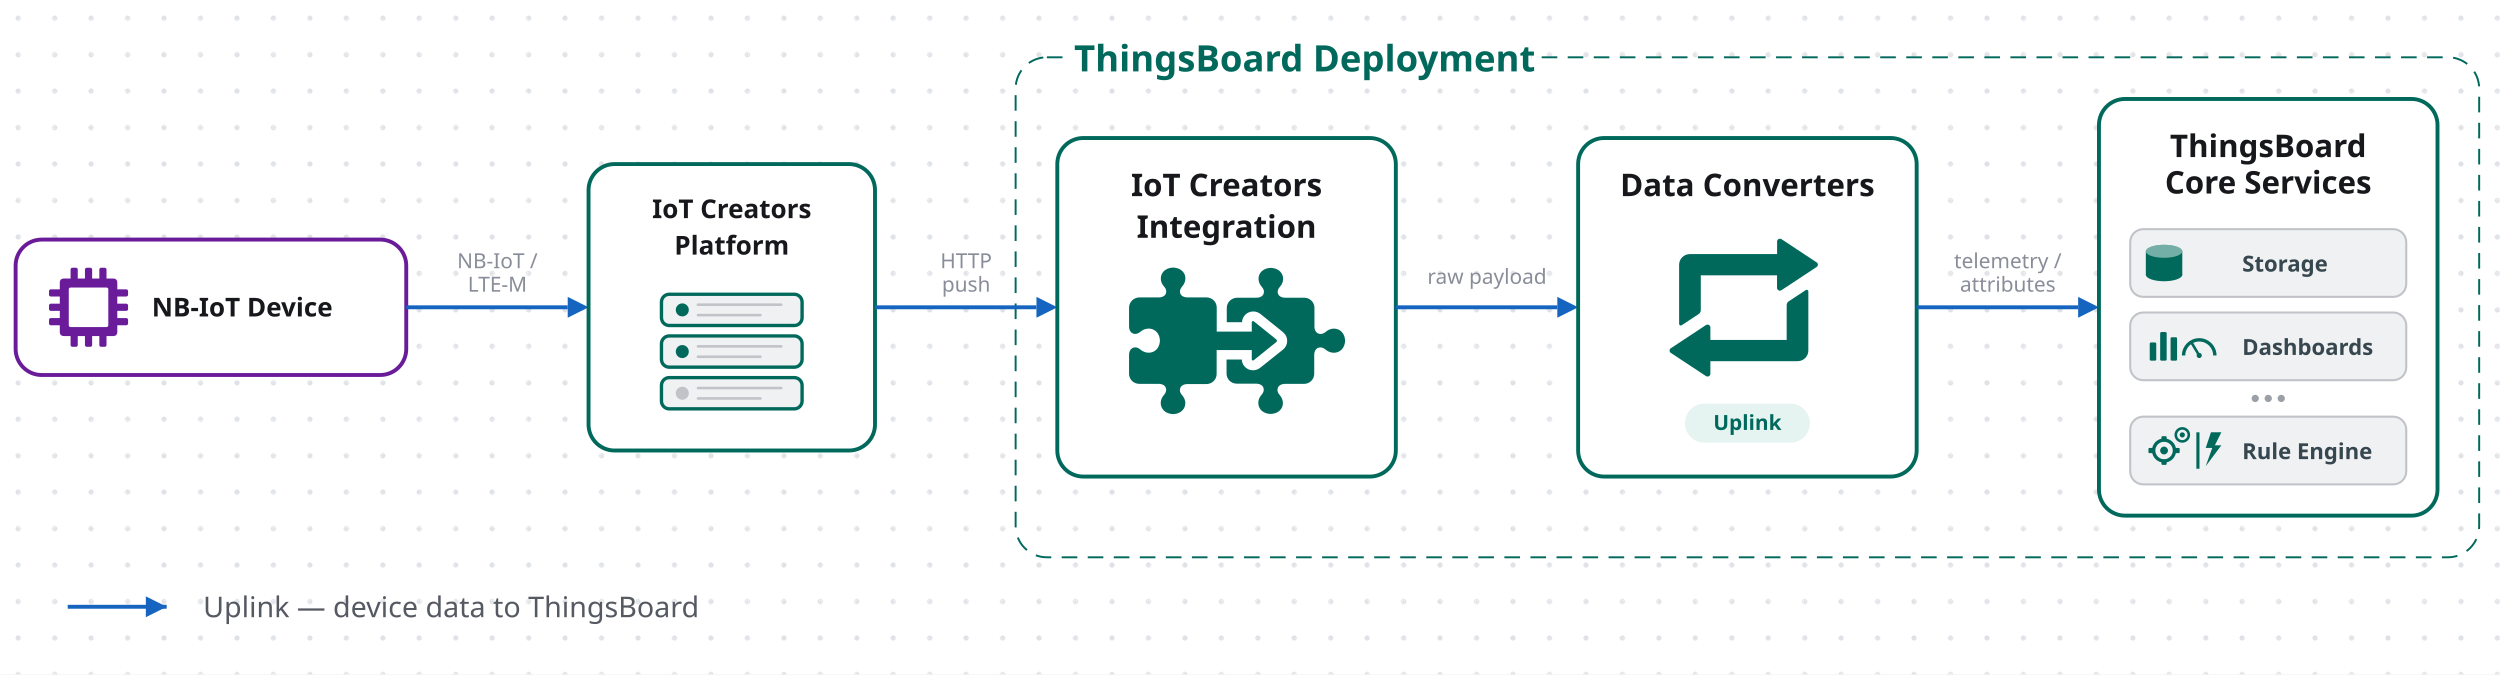
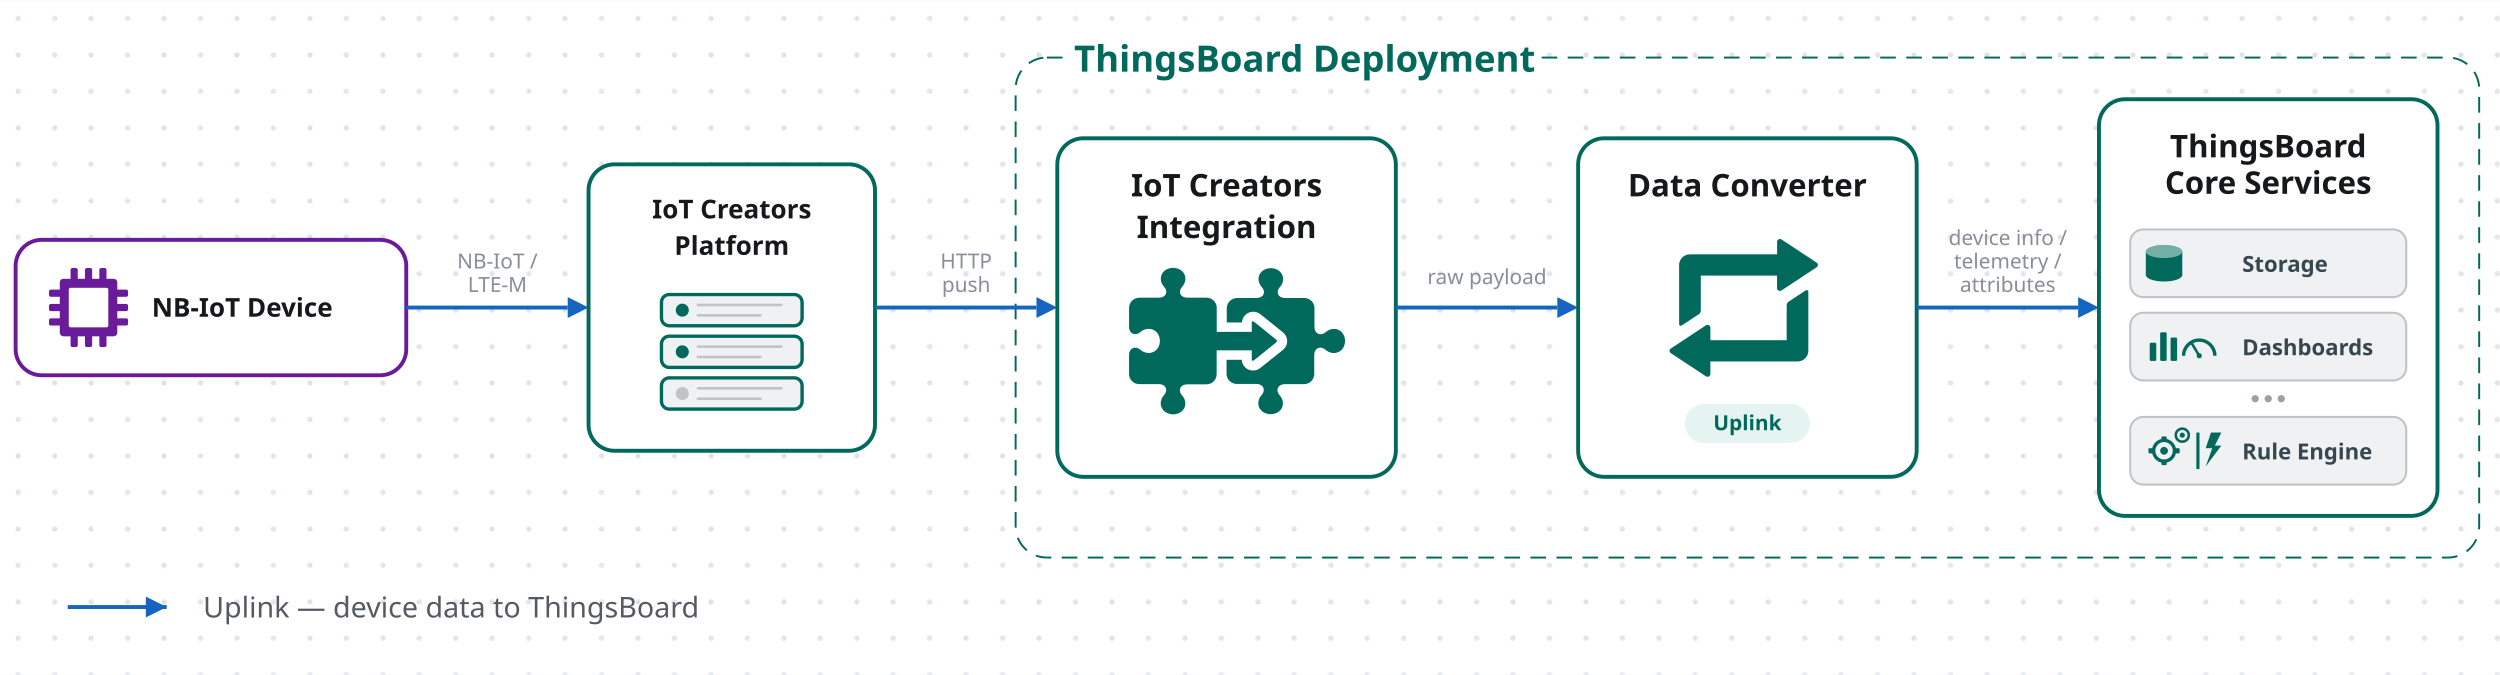
- <svg xmlns="http://www.w3.org/2000/svg" width="960" height="259" viewBox="0 0 960 259">
+ <svg xmlns="http://www.w3.org/2000/svg" width="1400" height="378" viewBox="0 0 960 259">
  <defs>
    <pattern id="dots" x="0" y="0" width="14" height="14" patternUnits="userSpaceOnUse">
      <circle cx="7" cy="7" r="1" fill="#dde0e4" />
    </pattern>
    <clipPath id="clip0">
      <path fill="#fff" d="M0 0h960v259H0z" />
    </clipPath>
  </defs>
  <g clip-path="url(#clip0)">
    <path fill="#fff" d="M0 0h960v259H0z" />
    <rect width="960" height="259" fill="url(#dots)" />
    <g transform="translate(0,33)">
      <rect x="390" y="-11" width="562" height="192" rx="12" fill="none" stroke="#00695c" stroke-width="0.75" stroke-dasharray="6,4" />
      <rect x="410" y="-18" width="178" height="14" fill="#fff" />
      <text x="501" y="-11" text-anchor="middle" font-family="system-ui,sans-serif" font-size="14" fill="#00695c" font-weight="600" dominant-baseline="central" textLength="174" lengthAdjust="spacing">ThingsBoard Deployment</text>
      <rect x="6" y="59" width="150" height="52" rx="10" fill="#fff" stroke="#6a1b9a" stroke-width="1.5" />
      <g transform="translate(13.3,64.3) scale(0.69)" fill="#6a1b9a">
        <rect x="14" y="14" width="32" height="32" rx="2" fill="#6a1b9a" />
        <rect x="19" y="19" width="22" height="22" rx="1" fill="#fff" />
        <rect x="20" y="8" width="4" height="7" rx="1" />
        <rect x="28" y="8" width="4" height="7" rx="1" />
        <rect x="36" y="8" width="4" height="7" rx="1" />
        <rect x="20" y="45" width="4" height="7" rx="1" />
        <rect x="28" y="45" width="4" height="7" rx="1" />
        <rect x="36" y="45" width="4" height="7" rx="1" />
        <rect x="8" y="20" width="7" height="4" rx="1" />
        <rect x="8" y="28" width="7" height="4" rx="1" />
        <rect x="8" y="36" width="7" height="4" rx="1" />
        <rect x="45" y="20" width="7" height="4" rx="1" />
        <rect x="45" y="28" width="7" height="4" rx="1" />
        <rect x="45" y="36" width="7" height="4" rx="1" />
      </g>
      <text x="93" y="85" text-anchor="middle" font-family="system-ui,sans-serif" font-size="10" fill="#17181c" font-weight="600" dominant-baseline="middle">NB-IoT Device</text>
      <line x1="156" y1="85" x2="218" y2="85" stroke="#1565c0" stroke-width="1.5" />
      <polygon points="218,81 226,85 218,89" fill="#1565c0" />
      <text x="191" y="70" text-anchor="middle" font-family="system-ui,sans-serif" font-size="8" fill="#888d99">NB-IoT /</text>
      <text x="191" y="79" text-anchor="middle" font-family="system-ui,sans-serif" font-size="8" fill="#888d99">LTE-M</text>
      <rect x="226" y="30" width="110" height="110" rx="10" fill="#fff" stroke="#00695c" stroke-width="1.5" />
      <text x="281" y="43" text-anchor="middle" font-family="system-ui,sans-serif" font-size="10" fill="#17181c" font-weight="600" dominant-baseline="hanging">IoT Creators</text>
      <text x="281" y="57" text-anchor="middle" font-family="system-ui,sans-serif" font-size="10" fill="#17181c" font-weight="600" dominant-baseline="hanging">Platform</text>
      <g fill="none" stroke="#00695c" stroke-width="1.3" stroke-linecap="round">
        <rect x="254" y="80" width="54" height="12" rx="3" fill="#f0f1f3" stroke="#00695c" />
        <circle cx="262" cy="86" r="2.5" fill="#00695c" stroke="none" />
        <line x1="268" y1="84" x2="300" y2="84" stroke="#c1c3c8" stroke-width="1" />
        <line x1="268" y1="88" x2="292" y2="88" stroke="#c1c3c8" stroke-width="1" />
        <rect x="254" y="96" width="54" height="12" rx="3" fill="#f0f1f3" stroke="#00695c" />
        <circle cx="262" cy="102" r="2.5" fill="#00695c" stroke="none" />
        <line x1="268" y1="100" x2="300" y2="100" stroke="#c1c3c8" stroke-width="1" />
        <line x1="268" y1="104" x2="292" y2="104" stroke="#c1c3c8" stroke-width="1" />
        <rect x="254" y="112" width="54" height="12" rx="3" fill="#f0f1f3" stroke="#00695c" />
        <circle cx="262" cy="118" r="2.5" fill="#c1c3c8" stroke="none" />
        <line x1="268" y1="116" x2="300" y2="116" stroke="#c1c3c8" stroke-width="1" />
        <line x1="268" y1="120" x2="292" y2="120" stroke="#c1c3c8" stroke-width="1" />
      </g>
      <line x1="336" y1="85" x2="398" y2="85" stroke="#1565c0" stroke-width="1.5" />
      <polygon points="398,81 406,85 398,89" fill="#1565c0" />
      <text x="371" y="70" text-anchor="middle" font-family="system-ui,sans-serif" font-size="8" fill="#888d99">HTTP</text>
      <text x="371" y="79" text-anchor="middle" font-family="system-ui,sans-serif" font-size="8" fill="#888d99">push</text>
      <rect x="406" y="20" width="130" height="130" rx="10" fill="#fff" stroke="#00695c" stroke-width="1.5" />
      <text x="471" y="33" text-anchor="middle" font-family="system-ui,sans-serif" font-size="12" fill="#17181c" font-weight="600" dominant-baseline="hanging">IoT Creators</text>
      <text x="471" y="49" text-anchor="middle" font-family="system-ui,sans-serif" font-size="12" fill="#17181c" font-weight="600" dominant-baseline="hanging">Integration</text>
      <g transform="matrix(-0.16987,0,0,-0.166552,516.5201,138.5578)" fill="#00695c">
        <path d="m 465.3,145.05 h -43.5 c -17.7,0 -21.8,-14.7 -12.6,-25.3 15.2,-17.2 7.1,-43 -20.2,-44.5 -27.3,1 -35.4,27.3 -20.2,44 9.1,10.1 5.1,25.3 -12.6,25.3 h -42.5 c -12.6,0 -23.3,10.1 -23.3,23.3 v 55.1 h -1 -78.4 v -21.8 c 0,-2 -2.5,-3 -4.6,-1.5 l -51.1,42 c -1.5,1.5 -1.5,4 0,5.6 l 51.1,42 c 2,1.5 4.6,0 4.6,-2 v -21.8 h 78.2 1 v 55.6 c 0,12.6 10.1,23.3 23.3,23.3 H 356 c 17.7,0 21.8,14.7 12.6,24.8 -15.2,17.2 -7.1,43 20.2,44 27.3,-1 35.4,-27.3 20.2,-44 -9.1,-10.1 -5.1,-24.8 12.6,-24.8 h 43 c 13.2,0 23.8,-10.6 23.8,-23.8 v -43.6 c -0.5,-17.2 -15.2,-21.2 -25.3,-12.1 -17.2,15.2 -43.5,7.1 -44.5,-20.2 1,-27.3 27.3,-35.4 44.5,-20.2 10.1,9.1 24.8,5.1 25.3,-12.1 v -44 c 0.1,-12.7 -10,-23.3 -23.1,-23.3 z" />
        <path d="m 244.7,145.45 h -43.5 c -17.7,0 -21.8,-15.2 -12.6,-25.3 15.2,-17.2 7.1,-43.5 -20.2,-44.5 -27.3,1 -35.4,26.8 -20.2,44 9.1,10.1 5.1,25.3 -12.6,25.3 H 93.1 c -13.2,0 -23.3,10.6 -23.3,23.3 v 43.5 c 0,17.7 -15.2,21.8 -25.3,12.6 -17.2,-15.2 -43.5,-7.1 -44.5,20.2 1,27.3 27.3,35.4 44,20.2 10.1,-9.1 25.3,-5.1 25.3,12.6 v 43 c 0,13.2 10.6,23.3 23.3,23.3 h 42.5 c 17.7,0 21.8,14.7 12.6,24.8 -15.2,16.7 -7.1,43 20.2,44 27.3,-1 35.4,-26.8 20.2,-44 -9.1,-10.1 -5.1,-24.8 12.6,-24.8 h 43 c 13.2,0 23.8,-10.6 23.8,-23.8 v -32.7 h -34.4 c -0.5,13.7 -11.7,24.8 -25.3,24.8 -6.1,0 -11.6,-2 -16.2,-5.6 l -51.1,-42 c -6.1,-5.1 -9.6,-12.1 -9.6,-20.2 0,-8.1 3.5,-15.2 9.6,-20.2 l 51.6,-42 c 4.6,-3.5 10.1,-5.6 16.2,-5.6 13.7,0 24.8,11.1 25.3,24.8 H 268 v -32.4 c 0,-13.2 -10.6,-23.3 -23.3,-23.3 z" />
      </g>
      <line x1="536" y1="85" x2="598" y2="85" stroke="#1565c0" stroke-width="1.5" />
      <polygon points="598,81 606,85 598,89" fill="#1565c0" />
      <text x="571" y="76" text-anchor="middle" font-family="system-ui,sans-serif" font-size="8" fill="#888d99">raw payload</text>
      <rect x="606" y="20" width="130" height="130" rx="10" fill="#fff" stroke="#00695c" stroke-width="1.5" />
-       <text x="671" y="33" text-anchor="middle" font-family="system-ui,sans-serif" font-size="12" fill="#17181c" font-weight="600" dominant-baseline="hanging">Data Converters</text>
+       <text x="671" y="33" text-anchor="middle" font-family="system-ui,sans-serif" font-size="12" fill="#17181c" font-weight="600" dominant-baseline="hanging">Data Converter</text>
      <g transform="matrix(0.217828,0,0,0.213574,616.2844,53.1842)" fill="#00695c">
        <path d="m 373.23,68.177 -61.8,-41.6 c -3.4,-2.3 -7.9,0.1 -7.9,4.2 v 22.5 h -153.6 c -10.6,0 -19.1,8.6 -19.1,19.1 v 106.5 c 0,2.3 2.6,3.7 4.5,2.4 l 30,-20.2 c 2.3,-1.5 3.7,-4.1 3.7,-6.9 v -62.7 h 134.4 v 22.5 c 0,4.1 4.5,6.5 7.9,4.2 l 61.8,-41.6 c 3.1,-2 3.1,-6.4 0.1,-8.4 z" />
        <path d="m 354.13,117.98 -30,20.2 c -2.3,1.5 -3.7,4.1 -3.7,6.9 v 62.6 h -134.5 v -22.5 c 0,-4.1 -4.5,-6.5 -7.9,-4.2 l -61.8,41.6 c -3,2 -3,6.4 0,8.4 l 61.8,41.6 c 3.4,2.3 7.9,-0.1 7.9,-4.2 v -22.5 h 153.5 c 10.6,0.1 19.2,-8.5 19.2,-19.1 v -106.4 c 0,-2.3 -2.6,-3.7 -4.5,-2.4 z" />
      </g>
      <rect x="647" y="122" width="48" height="15" rx="7.5" fill="#e6f4f1" />
      <text x="671" y="129" text-anchor="middle" font-family="system-ui,sans-serif" font-size="8" fill="#00695c" font-weight="700" dominant-baseline="central">Uplink</text>
      <line x1="736" y1="85" x2="798" y2="85" stroke="#1565c0" stroke-width="1.5" />
      <polygon points="798,81 806,85 798,89" fill="#1565c0" />
+       <text x="771" y="61" text-anchor="middle" font-family="system-ui,sans-serif" font-size="8" fill="#888d99">device info /</text>
      <text x="771" y="70" text-anchor="middle" font-family="system-ui,sans-serif" font-size="8" fill="#888d99">telemetry /</text>
      <text x="771" y="79" text-anchor="middle" font-family="system-ui,sans-serif" font-size="8" fill="#888d99">attributes</text>
      <rect x="806" y="5" width="130" height="160" rx="10" fill="#fff" stroke="#00695c" stroke-width="1.5" />
      <text x="871" y="18" text-anchor="middle" font-family="system-ui,sans-serif" font-size="12" fill="#17181c" font-weight="600" dominant-baseline="hanging">ThingsBoard</text>
      <text x="871" y="32" text-anchor="middle" font-family="system-ui,sans-serif" font-size="12" fill="#17181c" font-weight="600" dominant-baseline="hanging">Core Services</text>
      <g transform="translate(117,5)">
        <rect x="701" y="50" width="106" height="26" rx="5" fill="#f0f1f3" stroke="#c1c3c8" stroke-width=".8" />
        <g fill="#00695c" transform="translate(45,-6.5)">
          <ellipse cx="669" cy="65" rx="7" ry="2.5" fill="#00695c" />
          <rect x="662" y="65" width="14" height="9" fill="#00695c" />
          <ellipse cx="669" cy="74" rx="7" ry="2.5" fill="#00695c" />
          <ellipse cx="669" cy="65" rx="7" ry="2.5" fill="#e6f4f1" opacity=".5" />
        </g>
        <text x="744" y="63" text-anchor="start" font-family="system-ui,sans-serif" font-size="8.5" fill="#37474f" font-weight="600" dominant-baseline="central">Storage</text>
        <rect x="701" y="82" width="106" height="26" rx="5" fill="#f0f1f3" stroke="#c1c3c8" stroke-width=".8" />
        <g fill="#00695c" transform="translate(47.5,-5.5)">
          <rect x="661" y="99" width="2.5" height="7" rx=".5" />
          <rect x="665" y="95" width="2.5" height="11" rx=".5" />
          <rect x="669" y="97" width="2.5" height="9" rx=".5" />
          <path d="M674,104 a6,6 0 0,1 12,0" fill="none" stroke="#00695c" stroke-width="1.3" />
          <line x1="680" y1="104" x2="677" y2="99" stroke="#00695c" stroke-width="1" stroke-linecap="round" />
          <circle cx="680" cy="104" r="1" fill="#00695c" />
        </g>
        <text x="744" y="95" text-anchor="start" font-family="system-ui,sans-serif" font-size="8.5" fill="#37474f" font-weight="600" dominant-baseline="central">Dashboards</text>
        <circle cx="749" cy="115" r="1.4" fill="#9aa0a6" />
        <circle cx="754" cy="115" r="1.4" fill="#9aa0a6" />
        <circle cx="759" cy="115" r="1.4" fill="#9aa0a6" />
        <rect x="701" y="122" width="106" height="26" rx="5" fill="#f0f1f3" stroke="#c1c3c8" stroke-width=".8" />
        <g fill="#00695c" transform="translate(49,0)">
          <circle cx="665" cy="135" r="4" fill="none" stroke="#00695c" stroke-width="1.3" />
          <circle cx="665" cy="135" r="1.5" fill="#00695c" />
          <rect x="664" y="129.5" width="2" height="2" rx=".4" />
          <rect x="664" y="138.5" width="2" height="2" rx=".4" />
          <rect x="659" y="134" width="2" height="2" rx=".4" />
          <rect x="669" y="134" width="2" height="2" rx=".4" />
          <circle cx="672" cy="129" r="2.5" fill="none" stroke="#00695c" stroke-width="1" />
          <circle cx="672" cy="129" r="1" fill="#00695c" />
          <line x1="678" y1="128" x2="678" y2="142" stroke="#00695c" stroke-width="1.2" />
          <polygon points="683,128 681,134 683.5,134 681,141 687,133 684.5,133 687,128" fill="#00695c" />
        </g>
        <text x="744" y="135" text-anchor="start" font-family="system-ui,sans-serif" font-size="8.5" fill="#37474f" font-weight="600" dominant-baseline="central">Rule Engine</text>
      </g>
      <line x1="26" y1="200" x2="64" y2="200" stroke="#1565c0" stroke-width="1.5" />
      <polygon points="56,196 64,200 56,204" fill="#1565c0" />
      <text x="78" y="204" font-family="system-ui,sans-serif" font-size="11" fill="#555962">Uplink — device data to ThingsBoard</text>
    </g>
  </g>
</svg>
